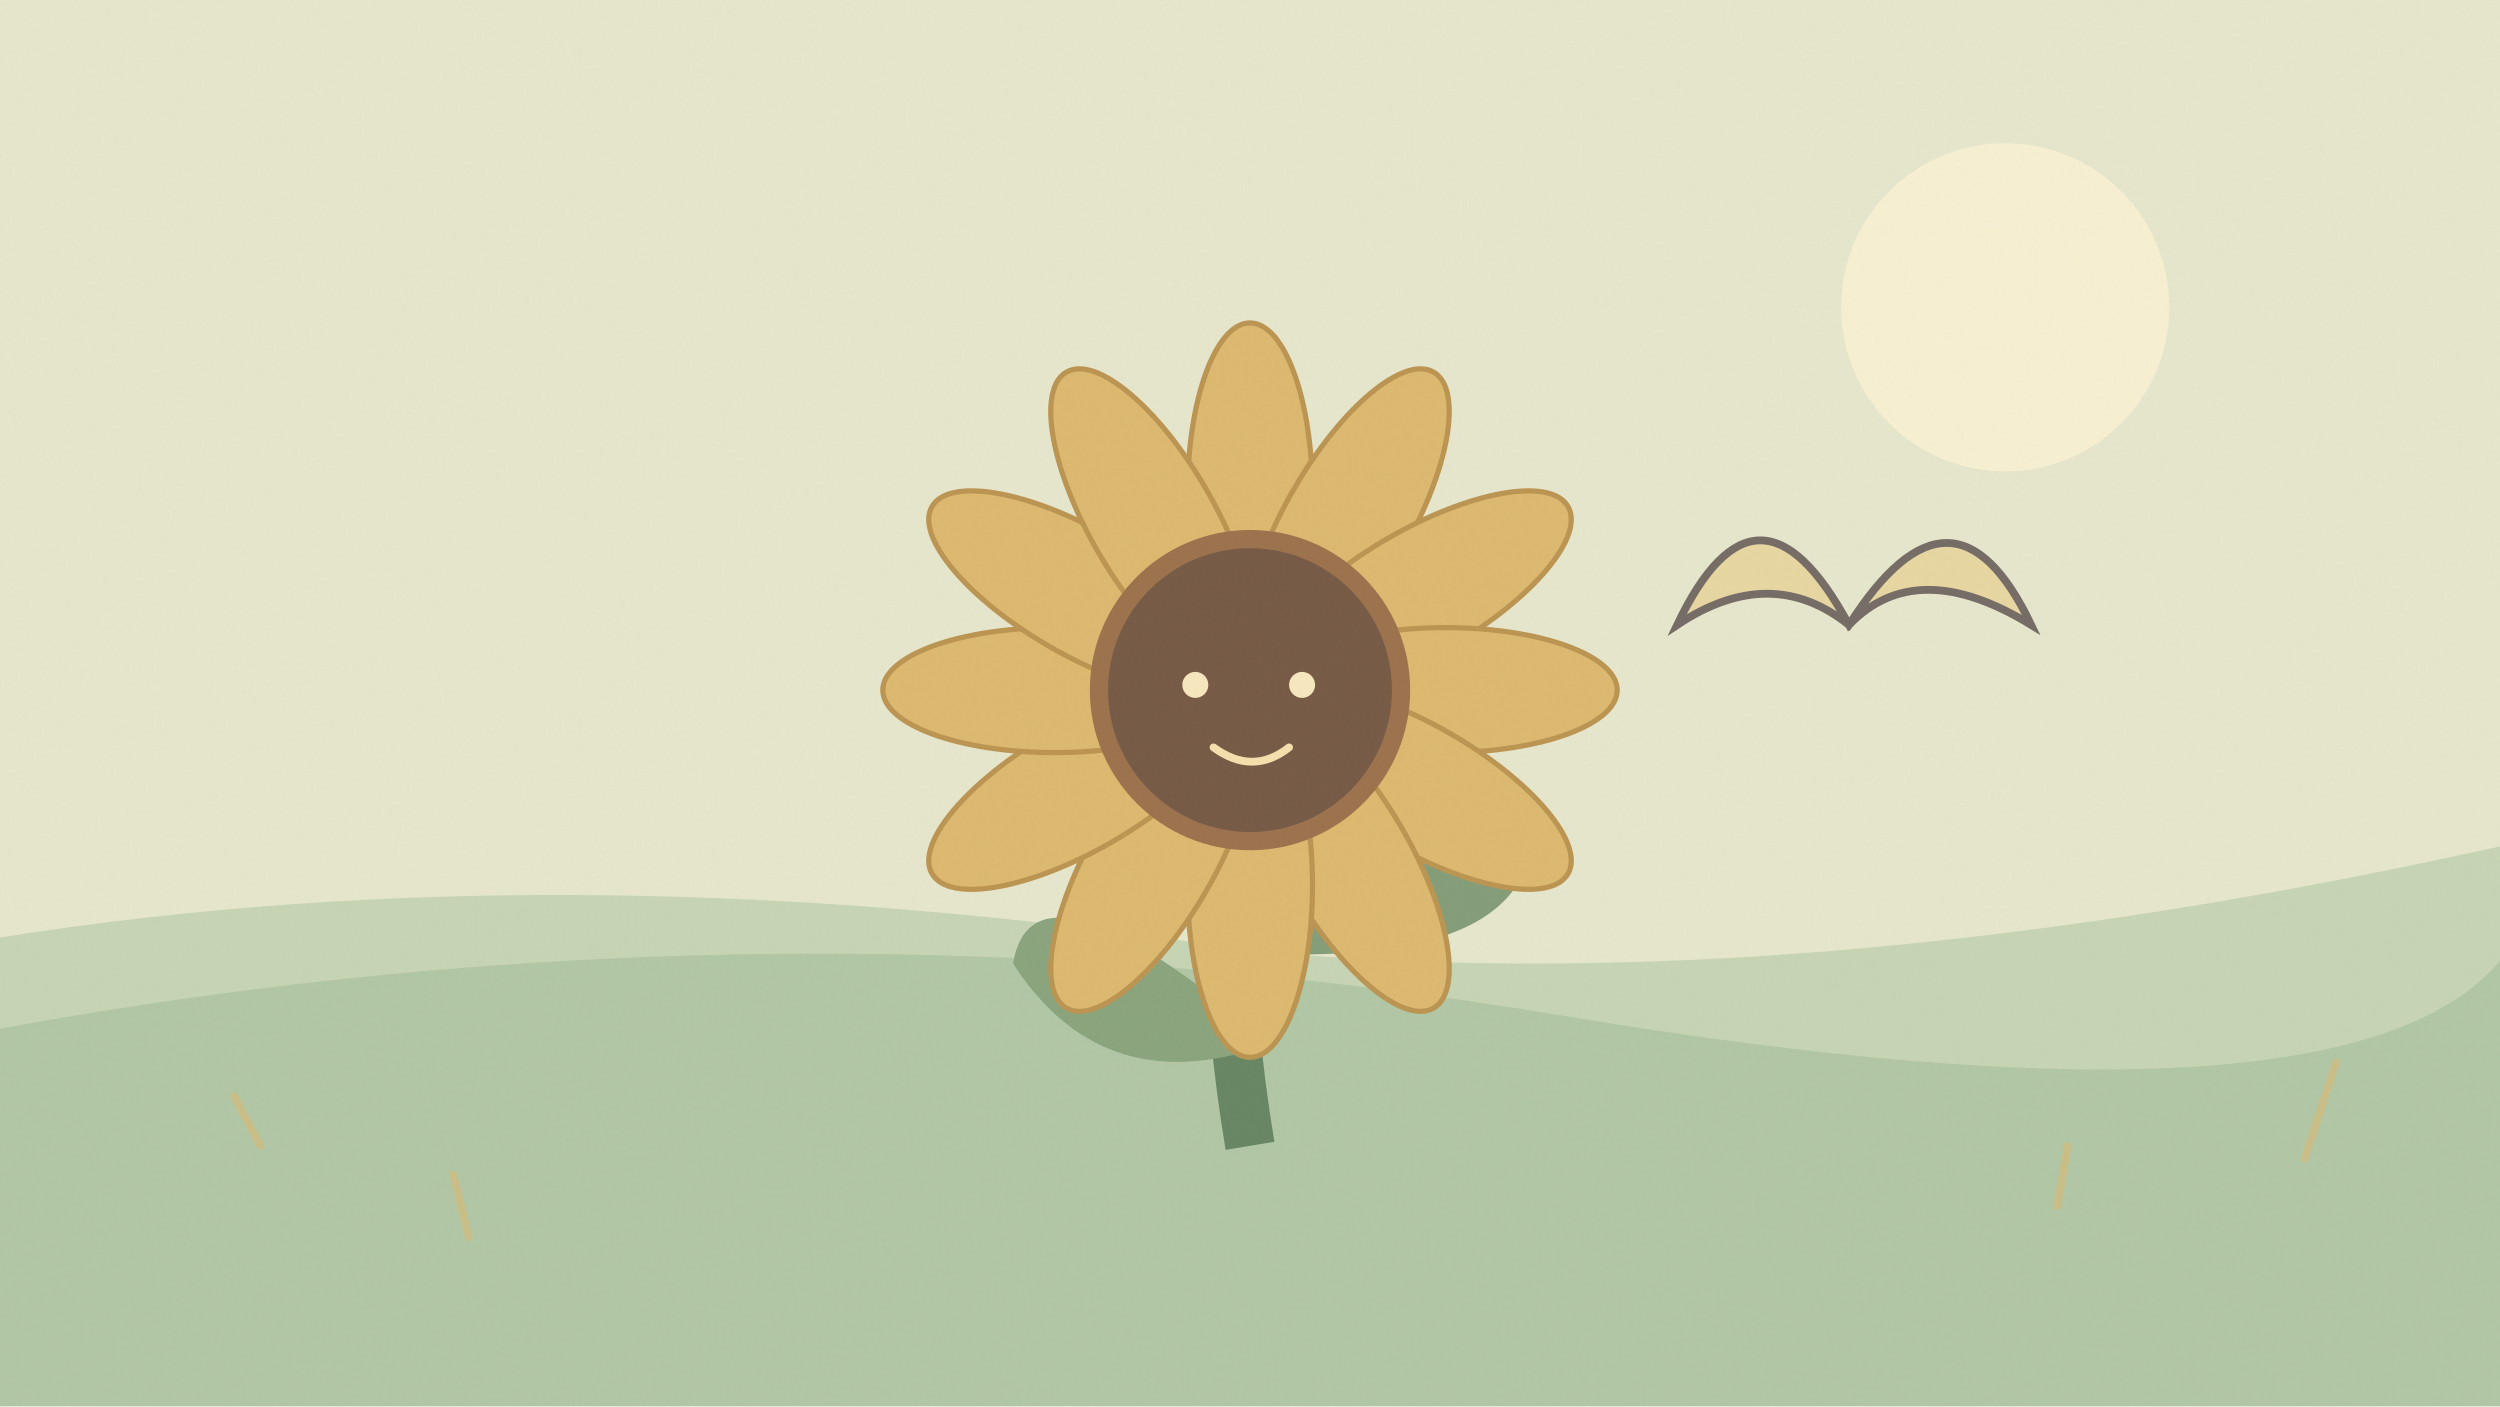
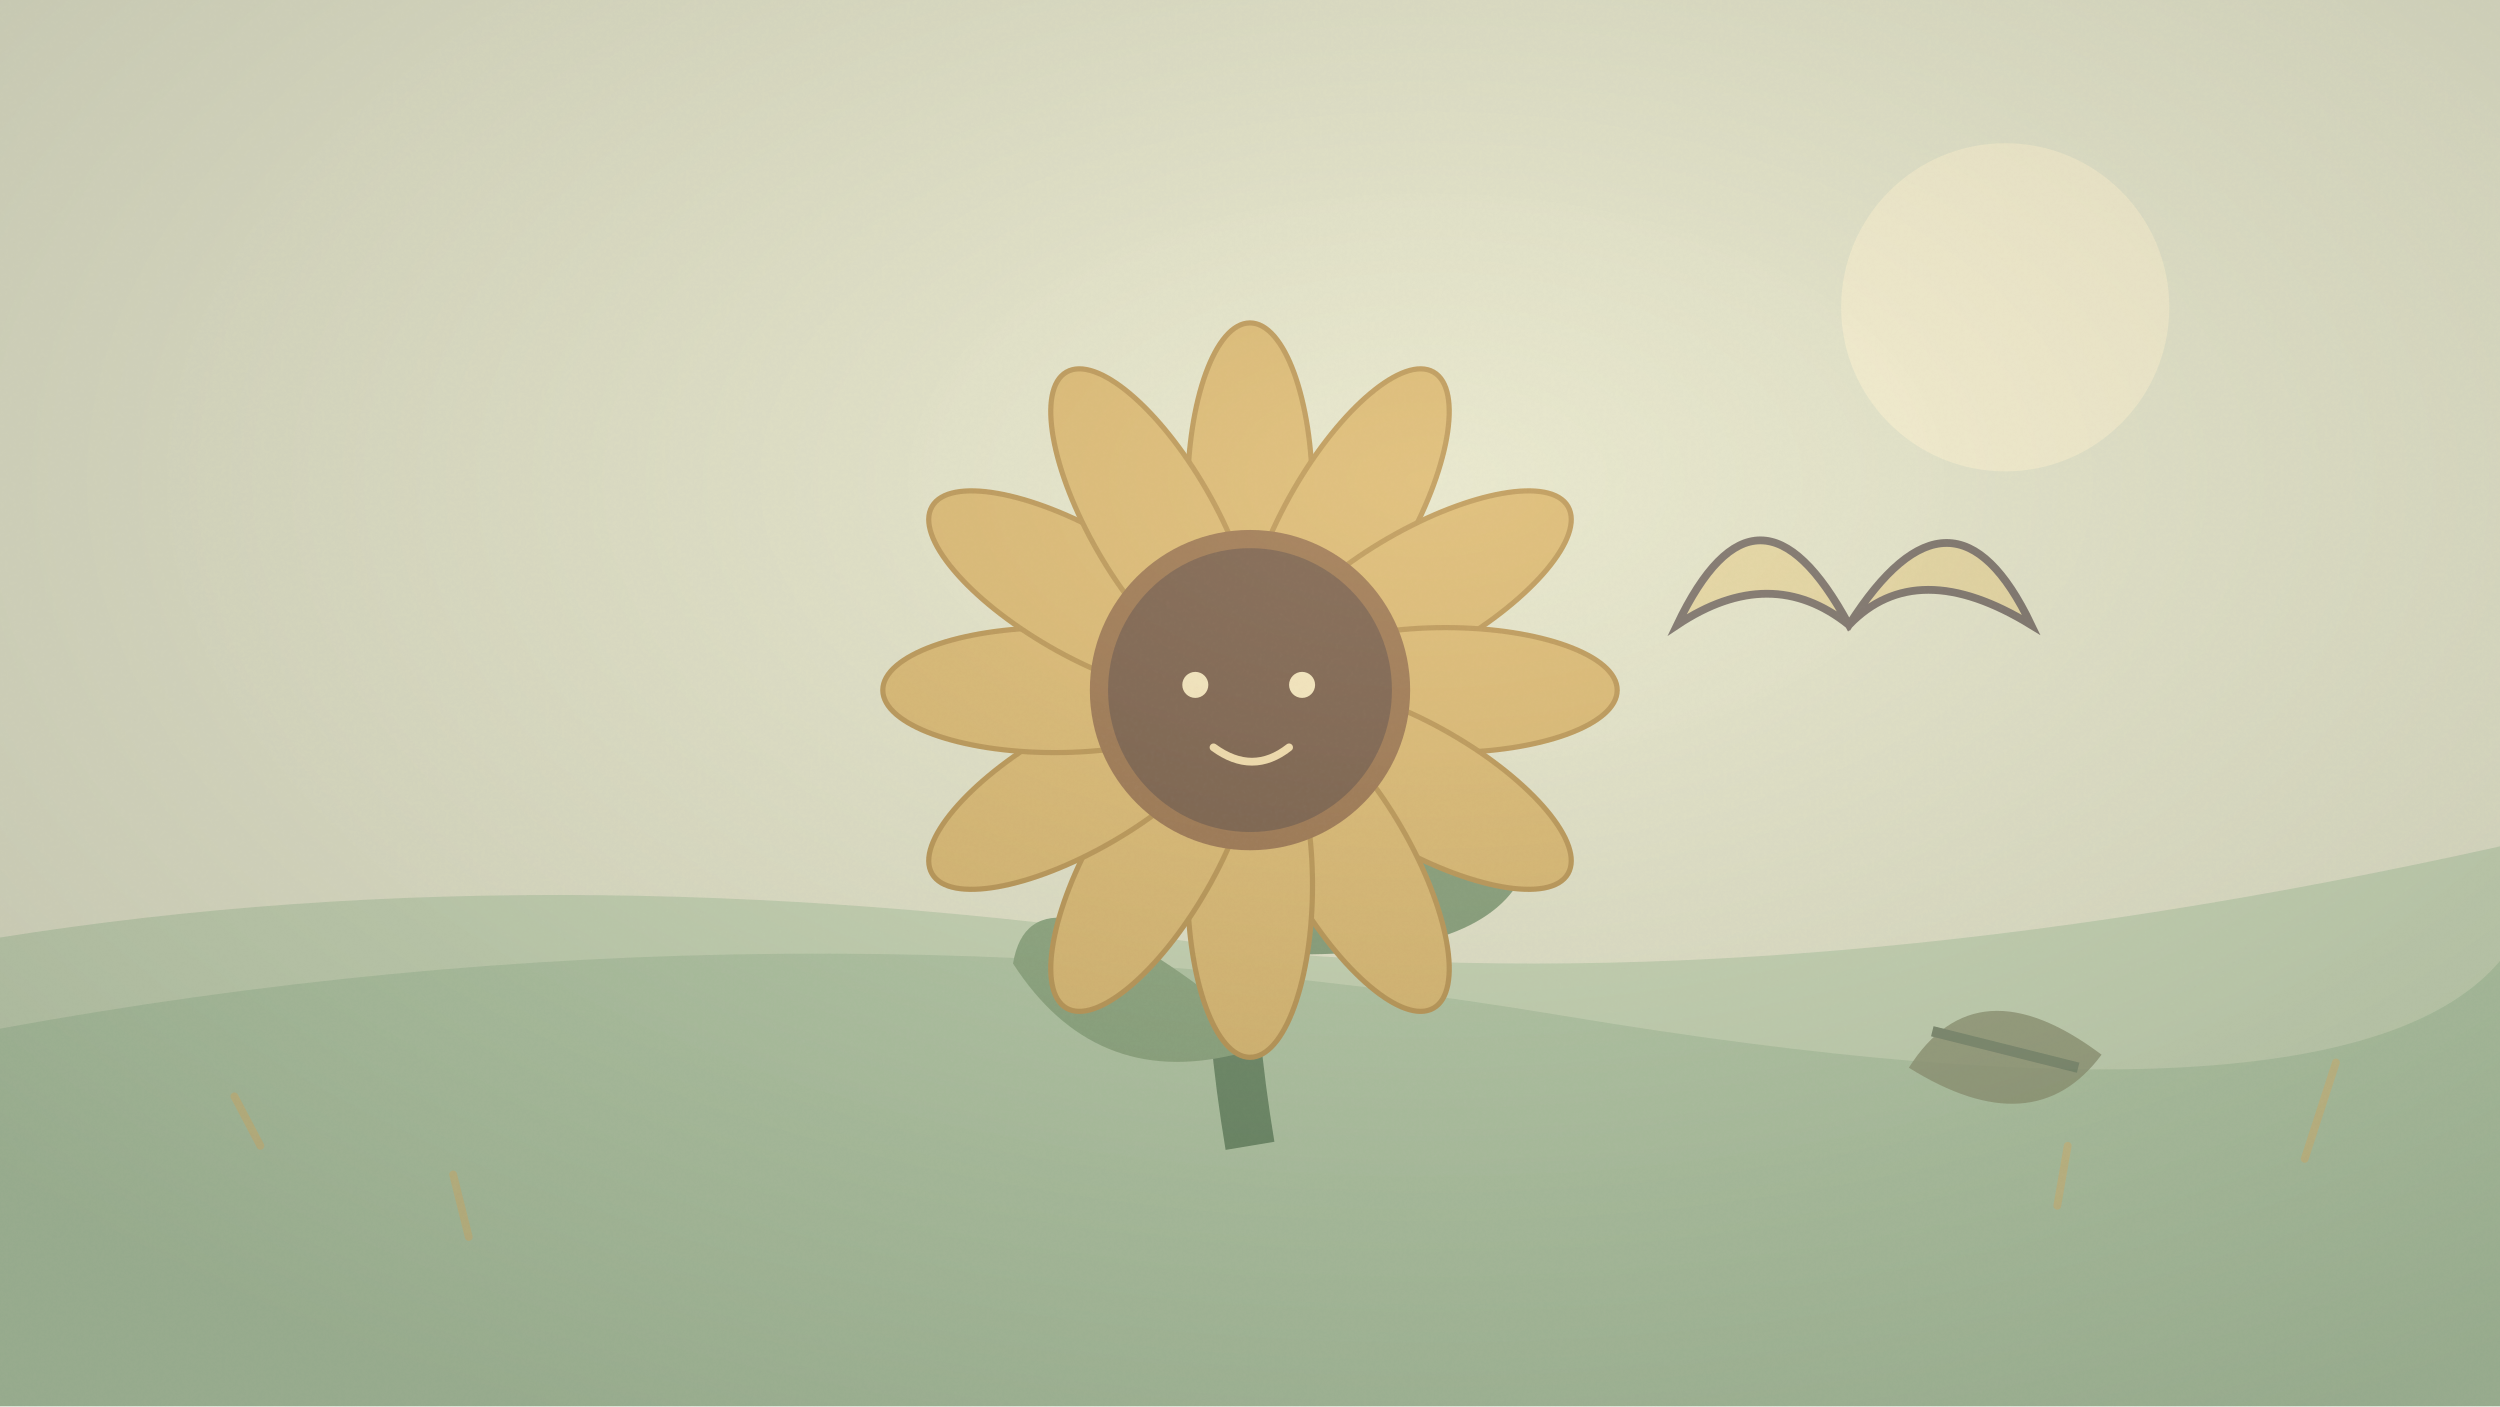
<svg xmlns="http://www.w3.org/2000/svg" viewBox="0 0 960 540" role="img" aria-label="Being Seen">
  <defs>
    <filter id="grain">
      <feTurbulence type="fractalNoise" baseFrequency=".65" numOctaves="2" seed="6" stitchTiles="stitch" />
      <feColorMatrix type="saturate" values="0" />
      <feComponentTransfer>
        <feFuncA type="linear" slope=".045" />
      </feComponentTransfer>
    </filter>
+     <radialGradient id="v19glow" cx="57%" cy="34%" r="75%">
+       <stop stop-color="#fff9dc" stop-opacity=".16" />
+       <stop offset="1" stop-color="#1a251d" stop-opacity=".17" />
+     </radialGradient>
  </defs>
  <rect width="960" height="540" fill="#e6e6cc" />
  <path d="M0 360 Q220 325 480 365 Q690 385 960 325 V540 H0Z" fill="#acc4a1" opacity=".55" />
  <path d="M0 395 Q300 340 600 390 T960 369V540H0Z" fill="#84a781" opacity=".32" />
  <circle cx="770" cy="118" r="63" fill="#fff5d2" opacity=".65" />
  <path d="M710 240q-35 -65 -66 0q36 -24 66 0q40 -63 70 0q-44 -27 -70 0Z" fill="#e7d6a1" stroke="#766c66" stroke-width="3" />
  <path d="M100 440l-10 -19" stroke="#dcb86f" stroke-width="3" opacity=".55" stroke-linecap="round" />
  <path d="M180 475l-6 -24" stroke="#dcb86f" stroke-width="3" opacity=".55" stroke-linecap="round" />
  <path d="M790 463l4 -23" stroke="#dcb86f" stroke-width="3" opacity=".55" stroke-linecap="round" />
  <path d="M885 445l12 -37" stroke="#dcb86f" stroke-width="3" opacity=".55" stroke-linecap="round" />
  <path d="M480 440Q465 350 480 287" stroke="#688663" stroke-width="19" fill="none" />
  <path d="M470 386Q396 328 389 370Q420 418 474 405" fill="#8aa47d" />
  <path d="M486 344Q548 299 581 342Q560 370 480 366" fill="#849d78" />
  <ellipse cx="480" cy="190" rx="24" ry="66" fill="#dcb86f" transform="rotate(0 480 265)" stroke="#bb9451" stroke-width="2" />
  <ellipse cx="480" cy="190" rx="24" ry="66" fill="#dcb86f" transform="rotate(30 480 265)" stroke="#bb9451" stroke-width="2" />
  <ellipse cx="480" cy="190" rx="24" ry="66" fill="#dcb86f" transform="rotate(60 480 265)" stroke="#bb9451" stroke-width="2" />
  <ellipse cx="480" cy="190" rx="24" ry="66" fill="#dcb86f" transform="rotate(90 480 265)" stroke="#bb9451" stroke-width="2" />
  <ellipse cx="480" cy="190" rx="24" ry="66" fill="#dcb86f" transform="rotate(120 480 265)" stroke="#bb9451" stroke-width="2" />
  <ellipse cx="480" cy="190" rx="24" ry="66" fill="#dcb86f" transform="rotate(150 480 265)" stroke="#bb9451" stroke-width="2" />
  <ellipse cx="480" cy="190" rx="24" ry="66" fill="#dcb86f" transform="rotate(180 480 265)" stroke="#bb9451" stroke-width="2" />
  <ellipse cx="480" cy="190" rx="24" ry="66" fill="#dcb86f" transform="rotate(210 480 265)" stroke="#bb9451" stroke-width="2" />
  <ellipse cx="480" cy="190" rx="24" ry="66" fill="#dcb86f" transform="rotate(240 480 265)" stroke="#bb9451" stroke-width="2" />
  <ellipse cx="480" cy="190" rx="24" ry="66" fill="#dcb86f" transform="rotate(270 480 265)" stroke="#bb9451" stroke-width="2" />
  <ellipse cx="480" cy="190" rx="24" ry="66" fill="#dcb86f" transform="rotate(300 480 265)" stroke="#bb9451" stroke-width="2" />
  <ellipse cx="480" cy="190" rx="24" ry="66" fill="#dcb86f" transform="rotate(330 480 265)" stroke="#bb9451" stroke-width="2" />
  <circle cx="480" cy="265" r="58" fill="#765a46" stroke="#9b724c" stroke-width="7" />
  <circle cx="459" cy="263" r="5" fill="#f6e7bd" />
  <circle cx="500" cy="263" r="5" fill="#f6e7bd" />
  <path d="M466 287q15 11 29 0" fill="none" stroke="#f5deac" stroke-width="3" stroke-linecap="round" />
  <rect width="960" height="540" filter="url(#grain)" opacity=".6" />
+   <g opacity=".85">
+     <path d="M733 410q26 -41 74 -5q-26 35 -74 5" fill="#8f9574" />
+     <path d="M742 396l56 14" stroke="#6d7b60" stroke-width="4" />
+   </g>
+   <rect width="960" height="540" fill="url(#v19glow)" pointer-events="none" />
</svg>
